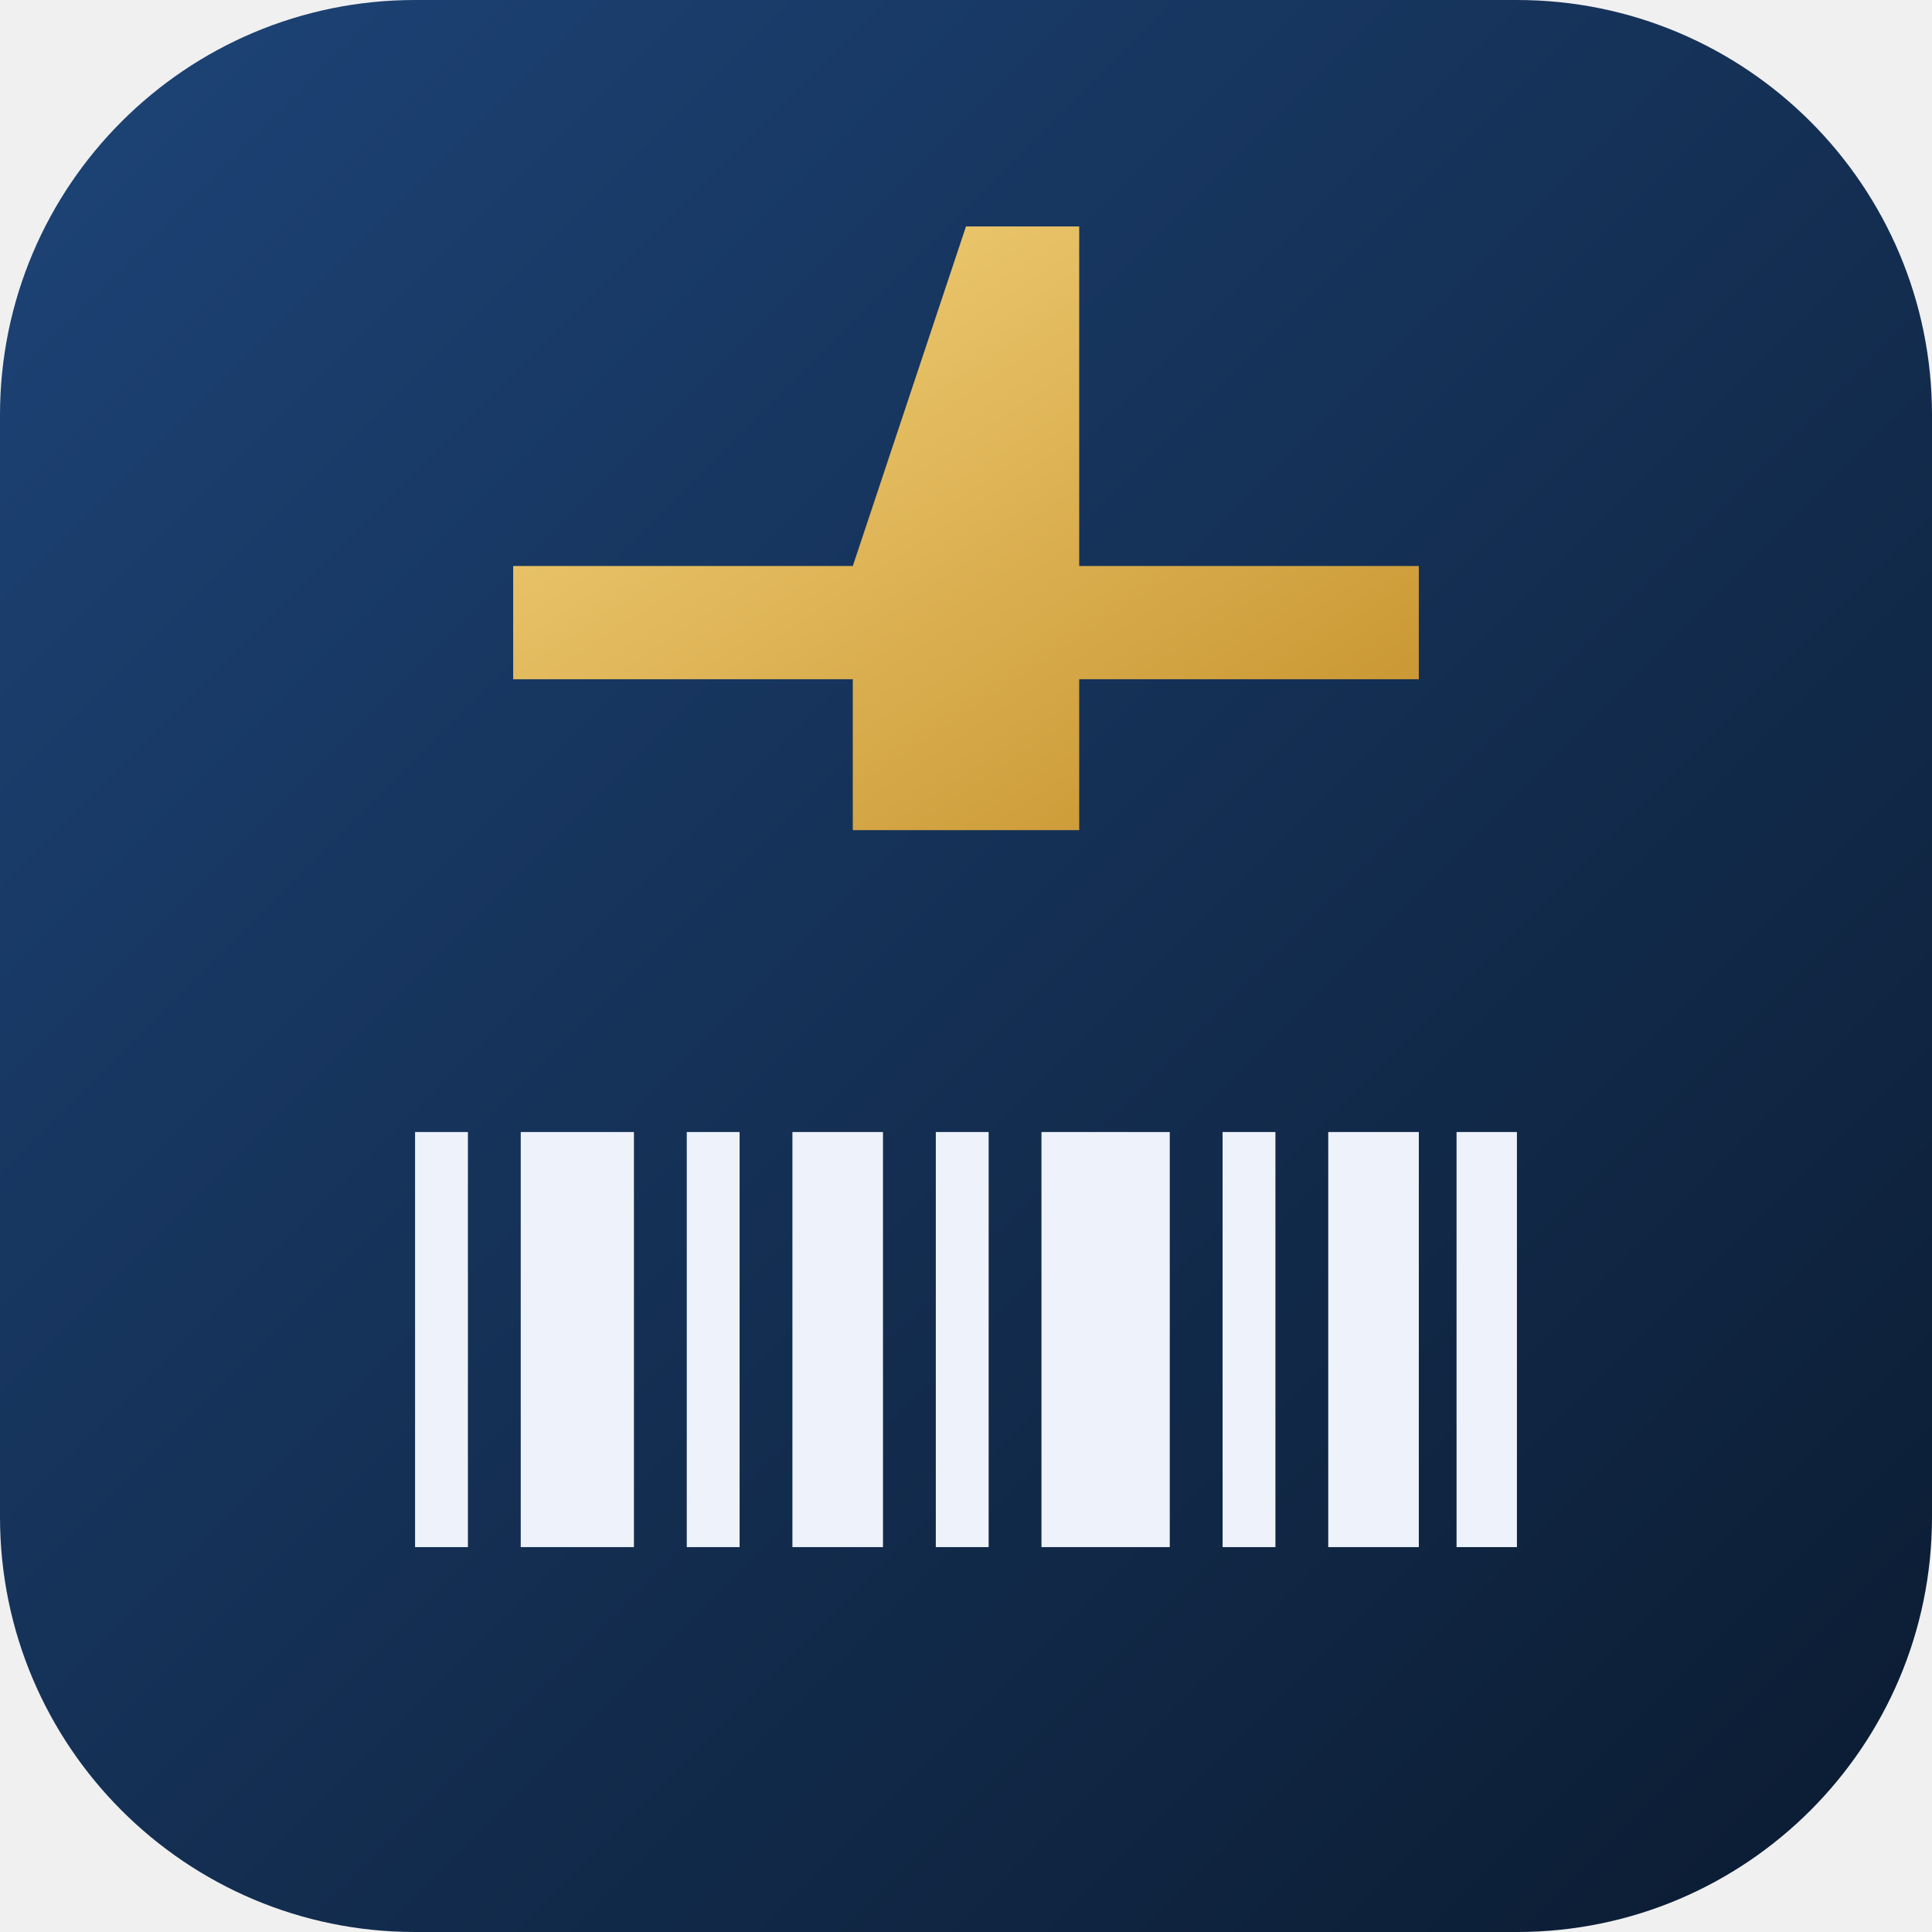
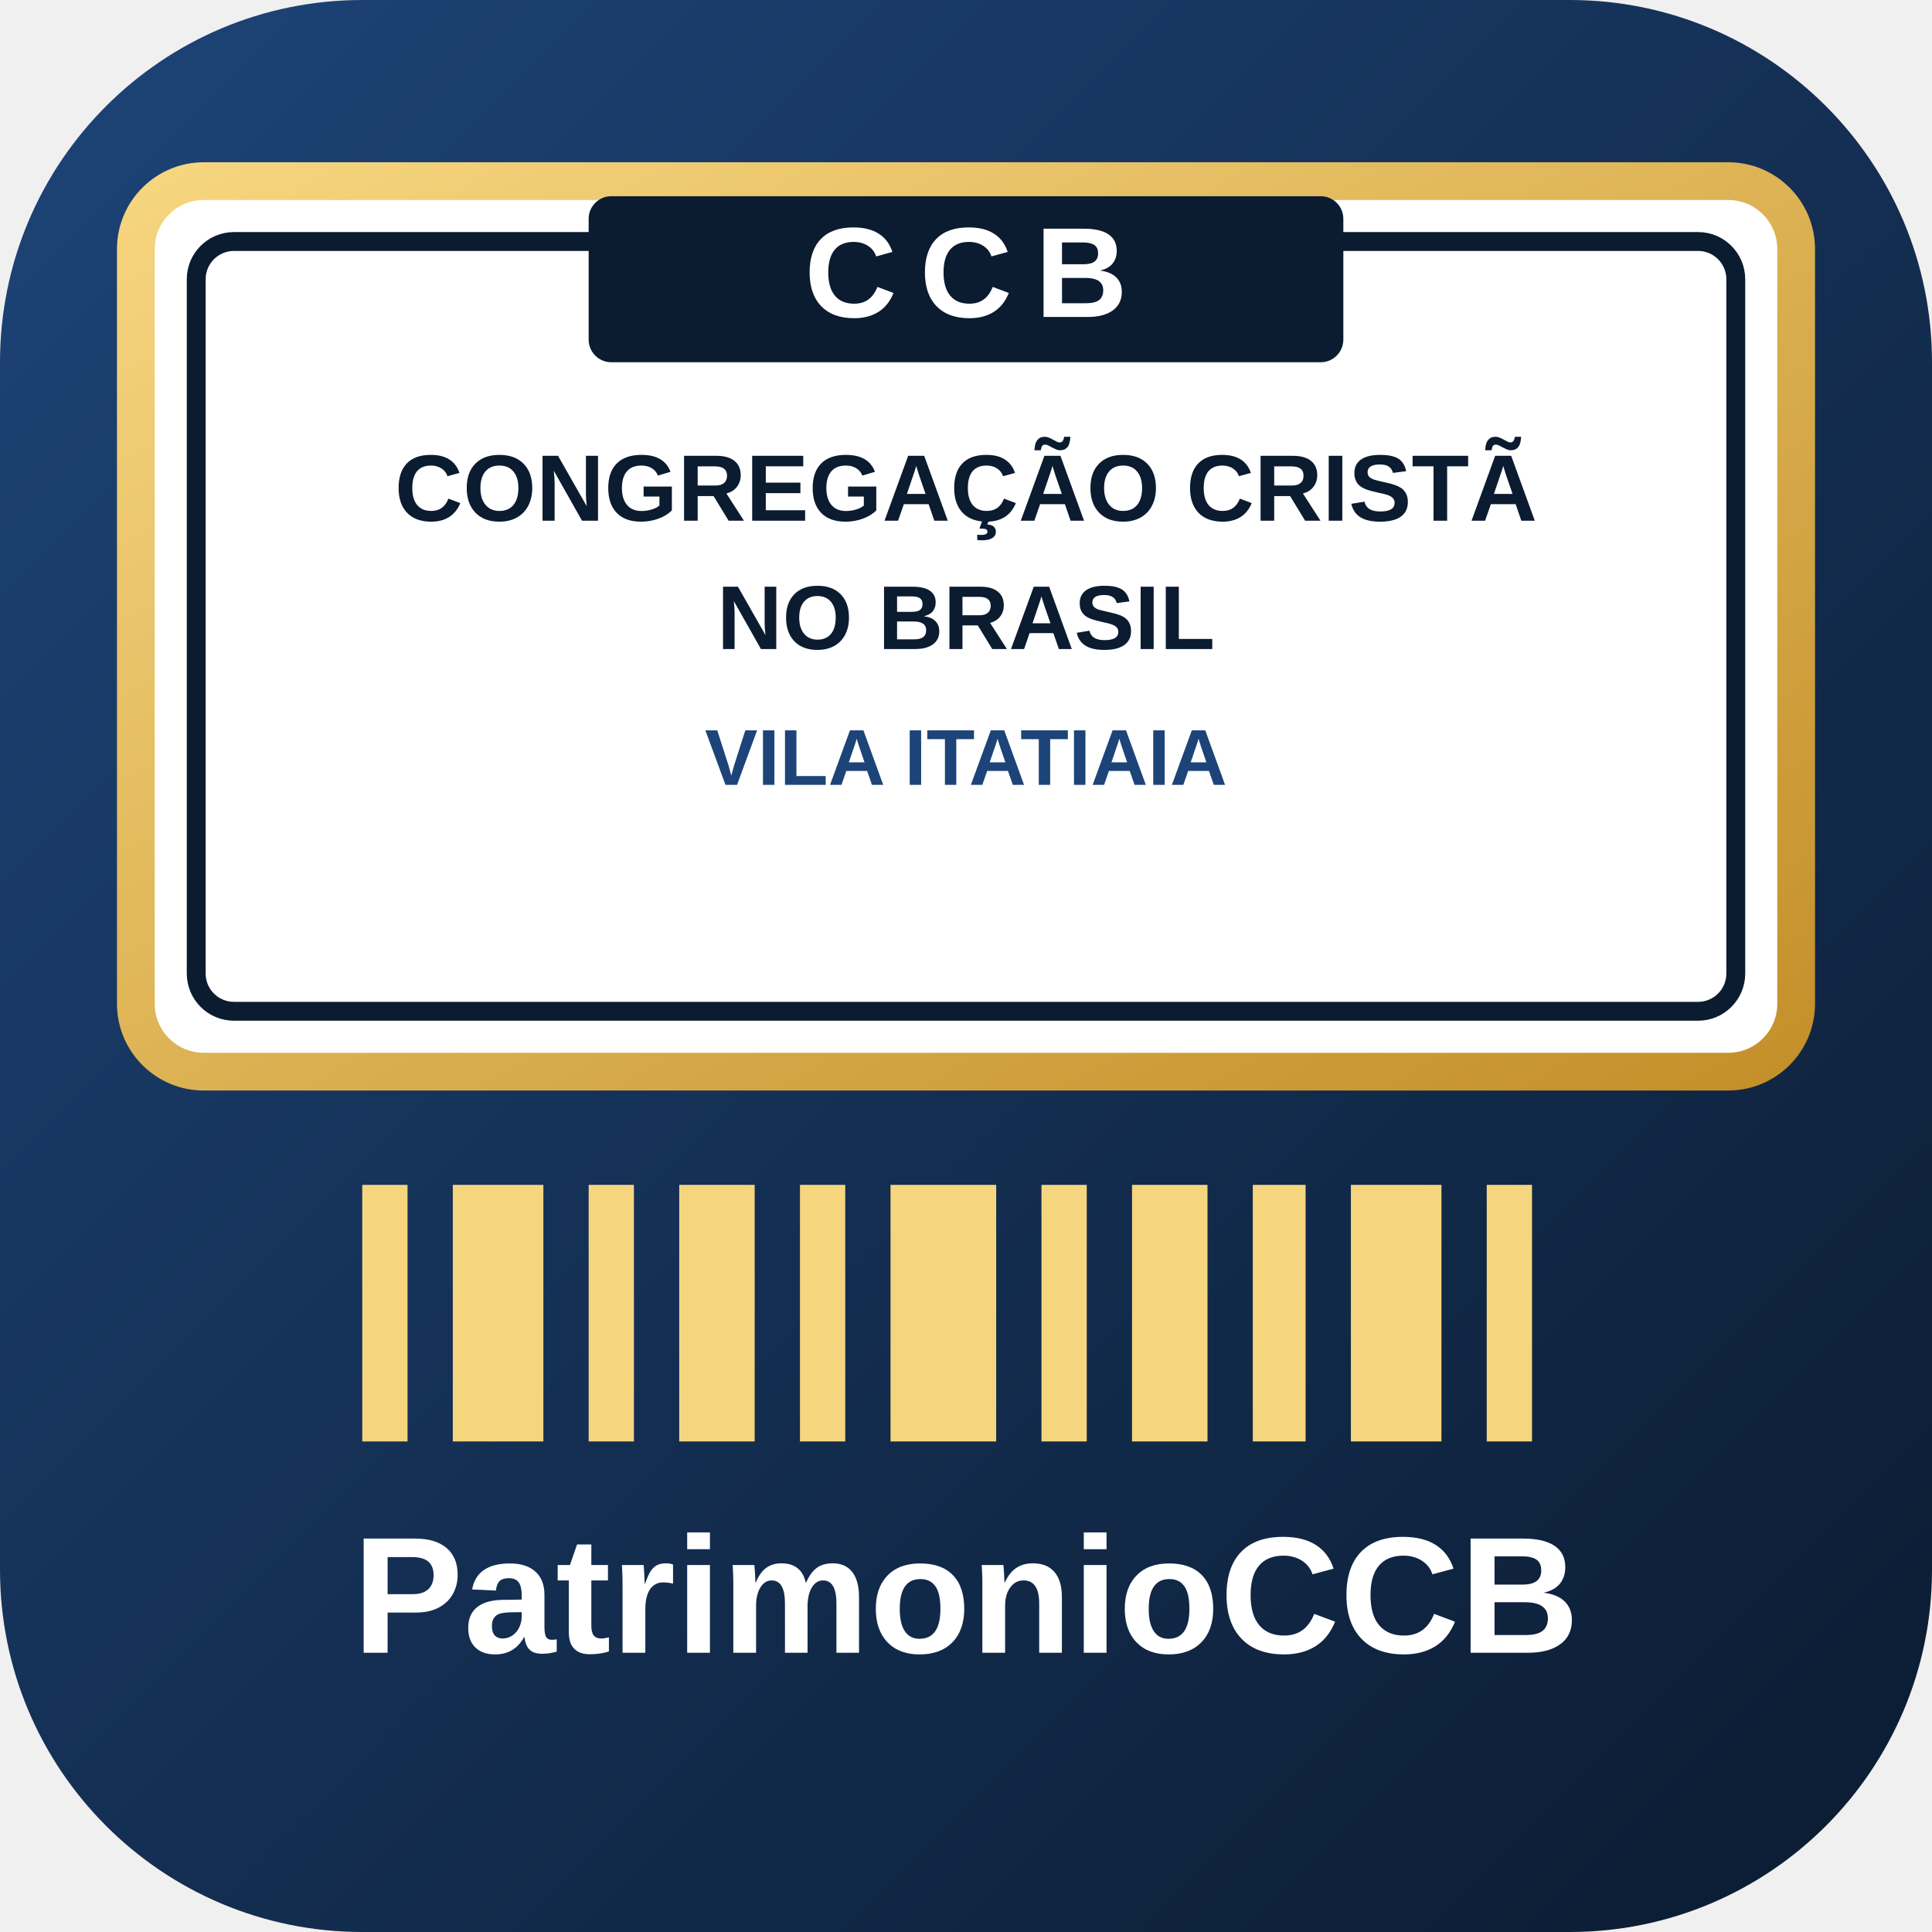
<svg xmlns="http://www.w3.org/2000/svg" viewBox="0 0 512 512">
  <defs>
-     <linearGradient id="g" x1="0" y1="0" x2="1" y2="1">
+     <linearGradient id="bg" x1="0" y1="0" x2="1" y2="1">
      <stop offset="0" stop-color="#1d4478" />
      <stop offset="1" stop-color="#0b1b30" />
    </linearGradient>
-     <linearGradient id="o" x1="0" y1="0" x2="1" y2="1">
+     <linearGradient id="gold" x1="0" y1="0" x2="1" y2="1">
      <stop offset="0" stop-color="#f6d57f" />
      <stop offset="1" stop-color="#c4902a" />
    </linearGradient>
  </defs>
-   <rect width="512" height="512" rx="110" fill="url(#g)" />
-   <path d="M256 70l30 0 0 90 90 0 0 30-90 0 0 40-60 0 0-40-90 0 0-30 90 0z" fill="url(#o)" transform="translate(0 -10)" />
-   <g fill="#eef3fb">
-     <rect x="110" y="300" width="14" height="110" />
-     <rect x="138" y="300" width="30" height="110" />
-     <rect x="182" y="300" width="14" height="110" />
-     <rect x="210" y="300" width="24" height="110" />
-     <rect x="248" y="300" width="14" height="110" />
-     <rect x="276" y="300" width="34" height="110" />
-     <rect x="324" y="300" width="14" height="110" />
-     <rect x="352" y="300" width="24" height="110" />
-     <rect x="386" y="300" width="16" height="110" />
+   <rect width="512" height="512" rx="96" fill="url(#bg)" />
+   <rect x="36" y="48" width="440" height="236" rx="18" fill="#ffffff" stroke="url(#gold)" stroke-width="10" />
+   <rect x="52" y="64" width="408" height="204" rx="10" fill="none" stroke="#0b1b30" stroke-width="5" />
+   <rect x="156" y="52" width="200" height="44" rx="6" fill="#0b1b30" />
+   <text x="256" y="84" text-anchor="middle" font-family="Arial, sans-serif" font-weight="900" font-size="34" fill="#ffffff" letter-spacing="6">CCB</text>
+   <text x="256" y="138" text-anchor="middle" font-family="Arial, sans-serif" font-weight="800" font-size="25" fill="#0b1b30">CONGREGAÇÃO CRISTÃ</text>
+   <text x="256" y="172" text-anchor="middle" font-family="Arial, sans-serif" font-weight="800" font-size="24" fill="#0b1b30">NO BRASIL</text>
+   <text x="256" y="208" text-anchor="middle" font-family="Arial, sans-serif" font-weight="700" font-size="21" fill="#1d4478">VILA ITATIAIA</text>
+   <g fill="#f6d57f">
+     <rect x="96" y="314" width="12" height="68" />
+     <rect x="120" y="314" width="24" height="68" />
+     <rect x="156" y="314" width="12" height="68" />
+     <rect x="180" y="314" width="20" height="68" />
+     <rect x="212" y="314" width="12" height="68" />
+     <rect x="236" y="314" width="28" height="68" />
+     <rect x="276" y="314" width="12" height="68" />
+     <rect x="300" y="314" width="20" height="68" />
+     <rect x="332" y="314" width="14" height="68" />
+     <rect x="358" y="314" width="24" height="68" />
+     <rect x="394" y="314" width="12" height="68" />
  </g>
+   <text x="256" y="438" text-anchor="middle" font-family="Segoe UI, Arial, sans-serif" font-weight="900" font-size="44" fill="#ffffff">PatrimonioCCB</text>
</svg>
